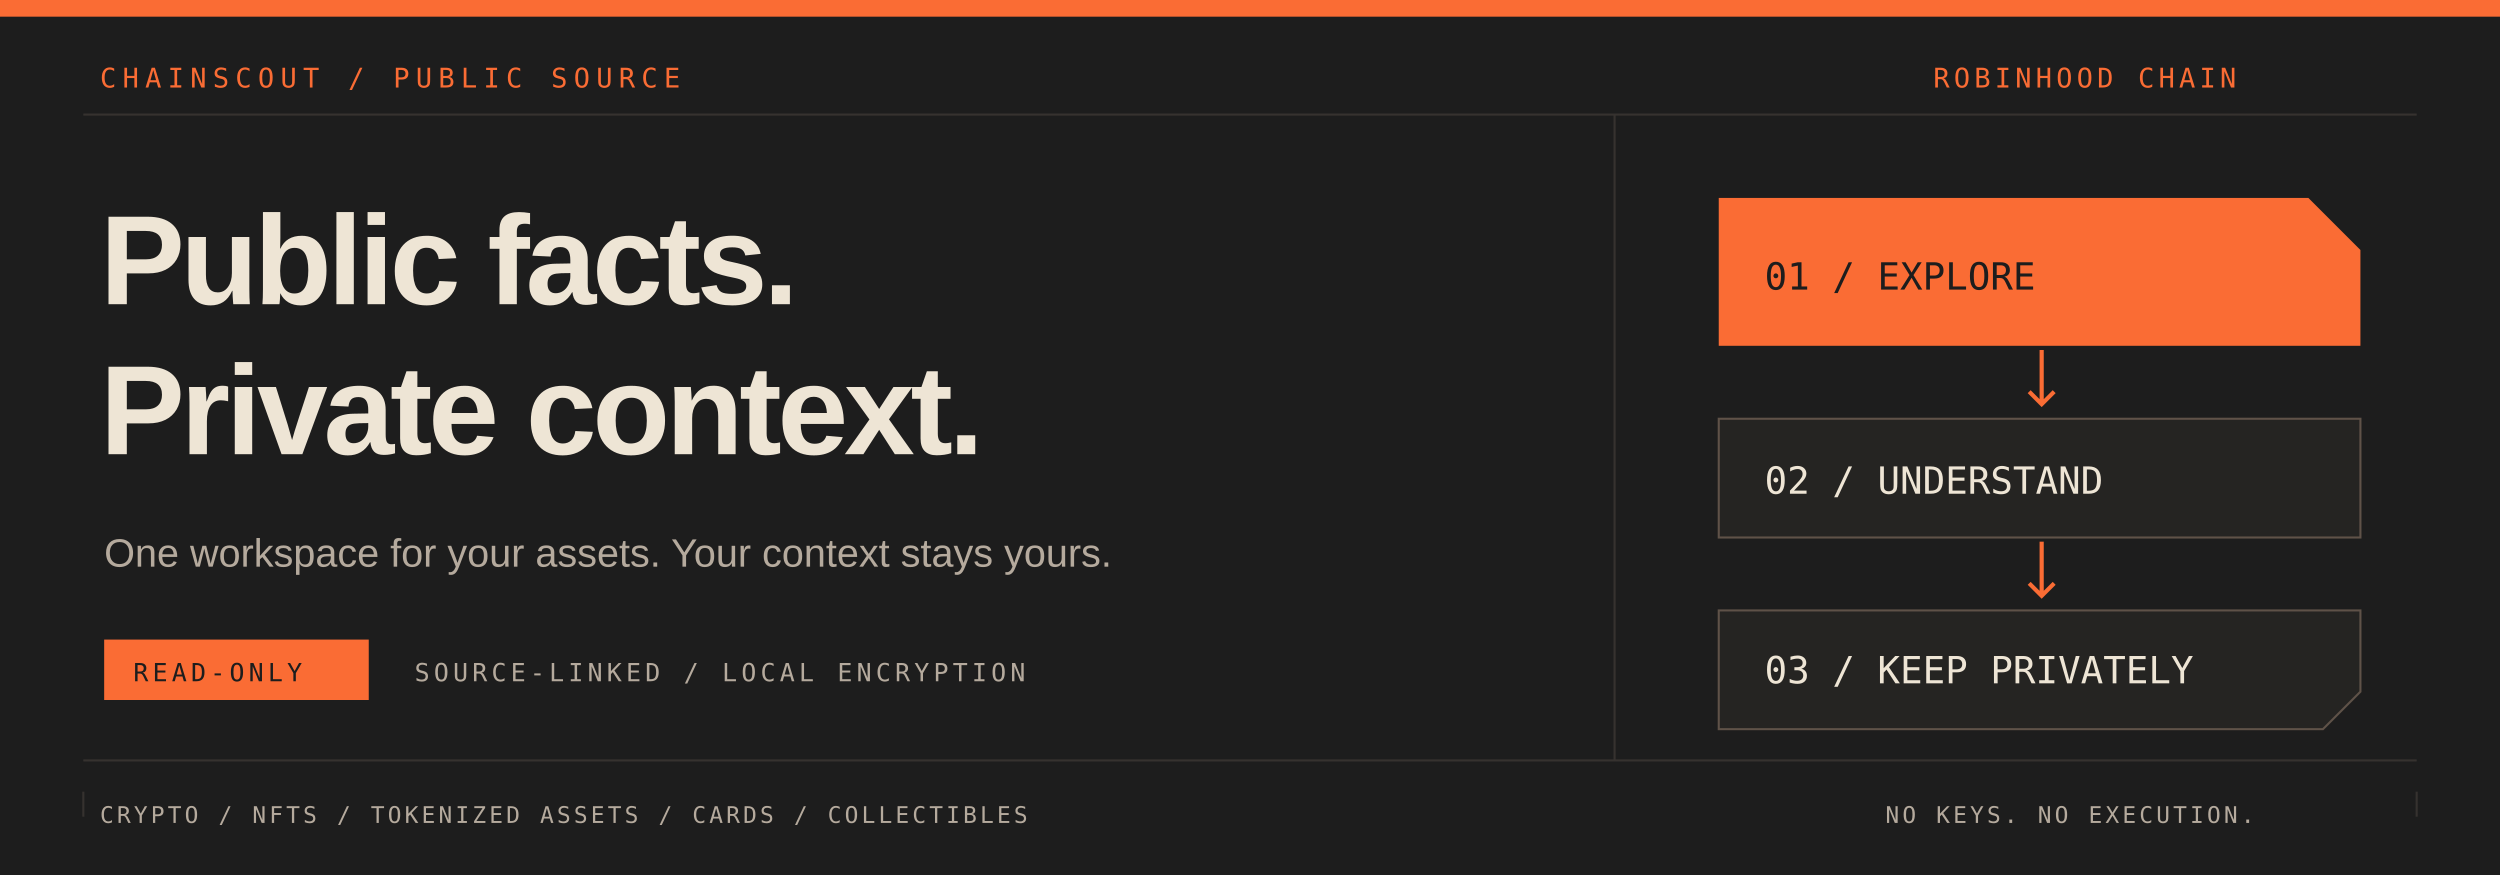
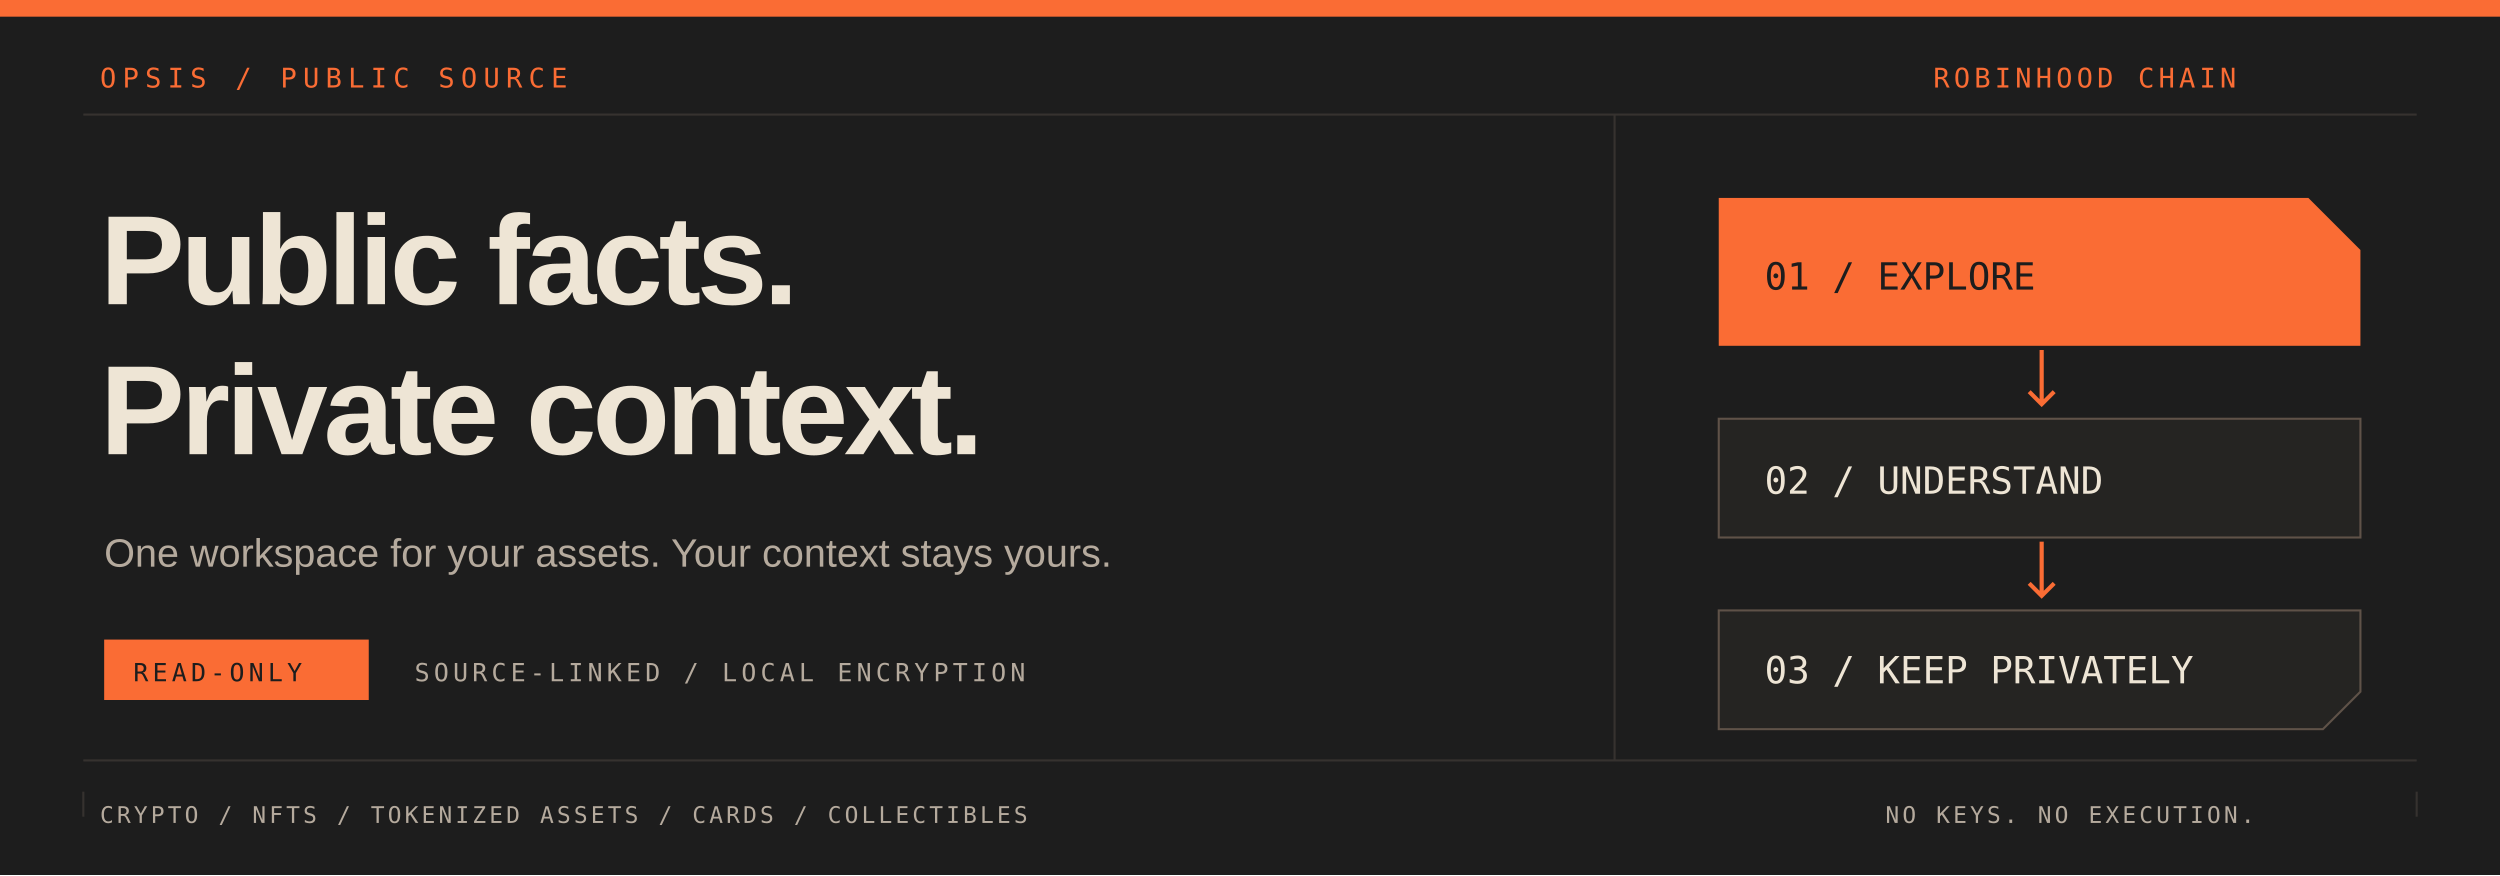
<svg xmlns="http://www.w3.org/2000/svg" width="1200" height="420" viewBox="0 0 1200 420" role="img" aria-labelledby="title desc">
  <rect width="1200" height="420" fill="#1d1d1d" />
  <path d="M0 0h1200v8H0z" fill="#fa6c34" />
  <g stroke="#36322f" fill="none">
    <path d="M40 55h1120M40 365h1120M775 55v310" />
    <path d="M40 380v12m1120-12v12" />
  </g>
  <g font-family="monospace" fill="#fa6c34">
-     <text x="48" y="42" font-size="13" letter-spacing="3">CHAINSCOUT / PUBLIC SOURCE</text>
+     <text x="48" y="42" font-size="13" letter-spacing="3">OPSIS / PUBLIC SOURCE</text>
    <text x="928" y="42" font-size="13" letter-spacing="2">ROBINHOOD CHAIN</text>
  </g>
  <g font-family="Arial,Helvetica,sans-serif" fill="#eee5d5">
    <text x="48" y="146" font-size="61" font-weight="700" letter-spacing="-2">Public facts.</text>
    <text x="48" y="218" font-size="61" font-weight="700" letter-spacing="-2">Private context.</text>
    <text x="50" y="272" font-size="19" fill="#b5aa9d">One workspace for your assets. Your context stays yours.</text>
  </g>
  <g font-family="monospace" font-size="12" letter-spacing="2">
    <rect x="50" y="307" width="127" height="29" fill="#fa6c34" />
    <text x="64" y="327" fill="#1d1d1d">READ-ONLY</text>
    <text x="199" y="327" fill="#b5aa9d">SOURCE-LINKED / LOCAL ENCRYPTION</text>
  </g>
  <g font-family="monospace">
    <path d="M825 95h283l25 25v46H825z" fill="#fa6c34" />
    <text x="847" y="139" fill="#1d1d1d" font-size="18">01 / EXPLORE</text>
    <path d="M980 168v26m-6-6 6 6 6-6" fill="none" stroke="#fa6c34" stroke-width="2" />
    <path d="M825 201h308v57H825z" fill="#252422" stroke="#5f5248" />
    <text x="847" y="237" fill="#eee5d5" font-size="18">02 / UNDERSTAND</text>
    <path d="M980 260v26m-6-6 6 6 6-6" fill="none" stroke="#fa6c34" stroke-width="2" />
    <path d="M825 293h308v39l-18 18H825z" fill="#252422" stroke="#5f5248" />
    <text x="847" y="328" fill="#eee5d5" font-size="18">03 / KEEP PRIVATELY</text>
  </g>
  <g font-family="monospace" font-size="11" fill="#b5aa9d" letter-spacing="1.5">
    <text x="48" y="395">CRYPTO / NFTS / TOKENIZED ASSETS / CARDS / COLLECTIBLES</text>
    <text x="905" y="395">NO KEYS. NO EXECUTION.</text>
  </g>
</svg>
